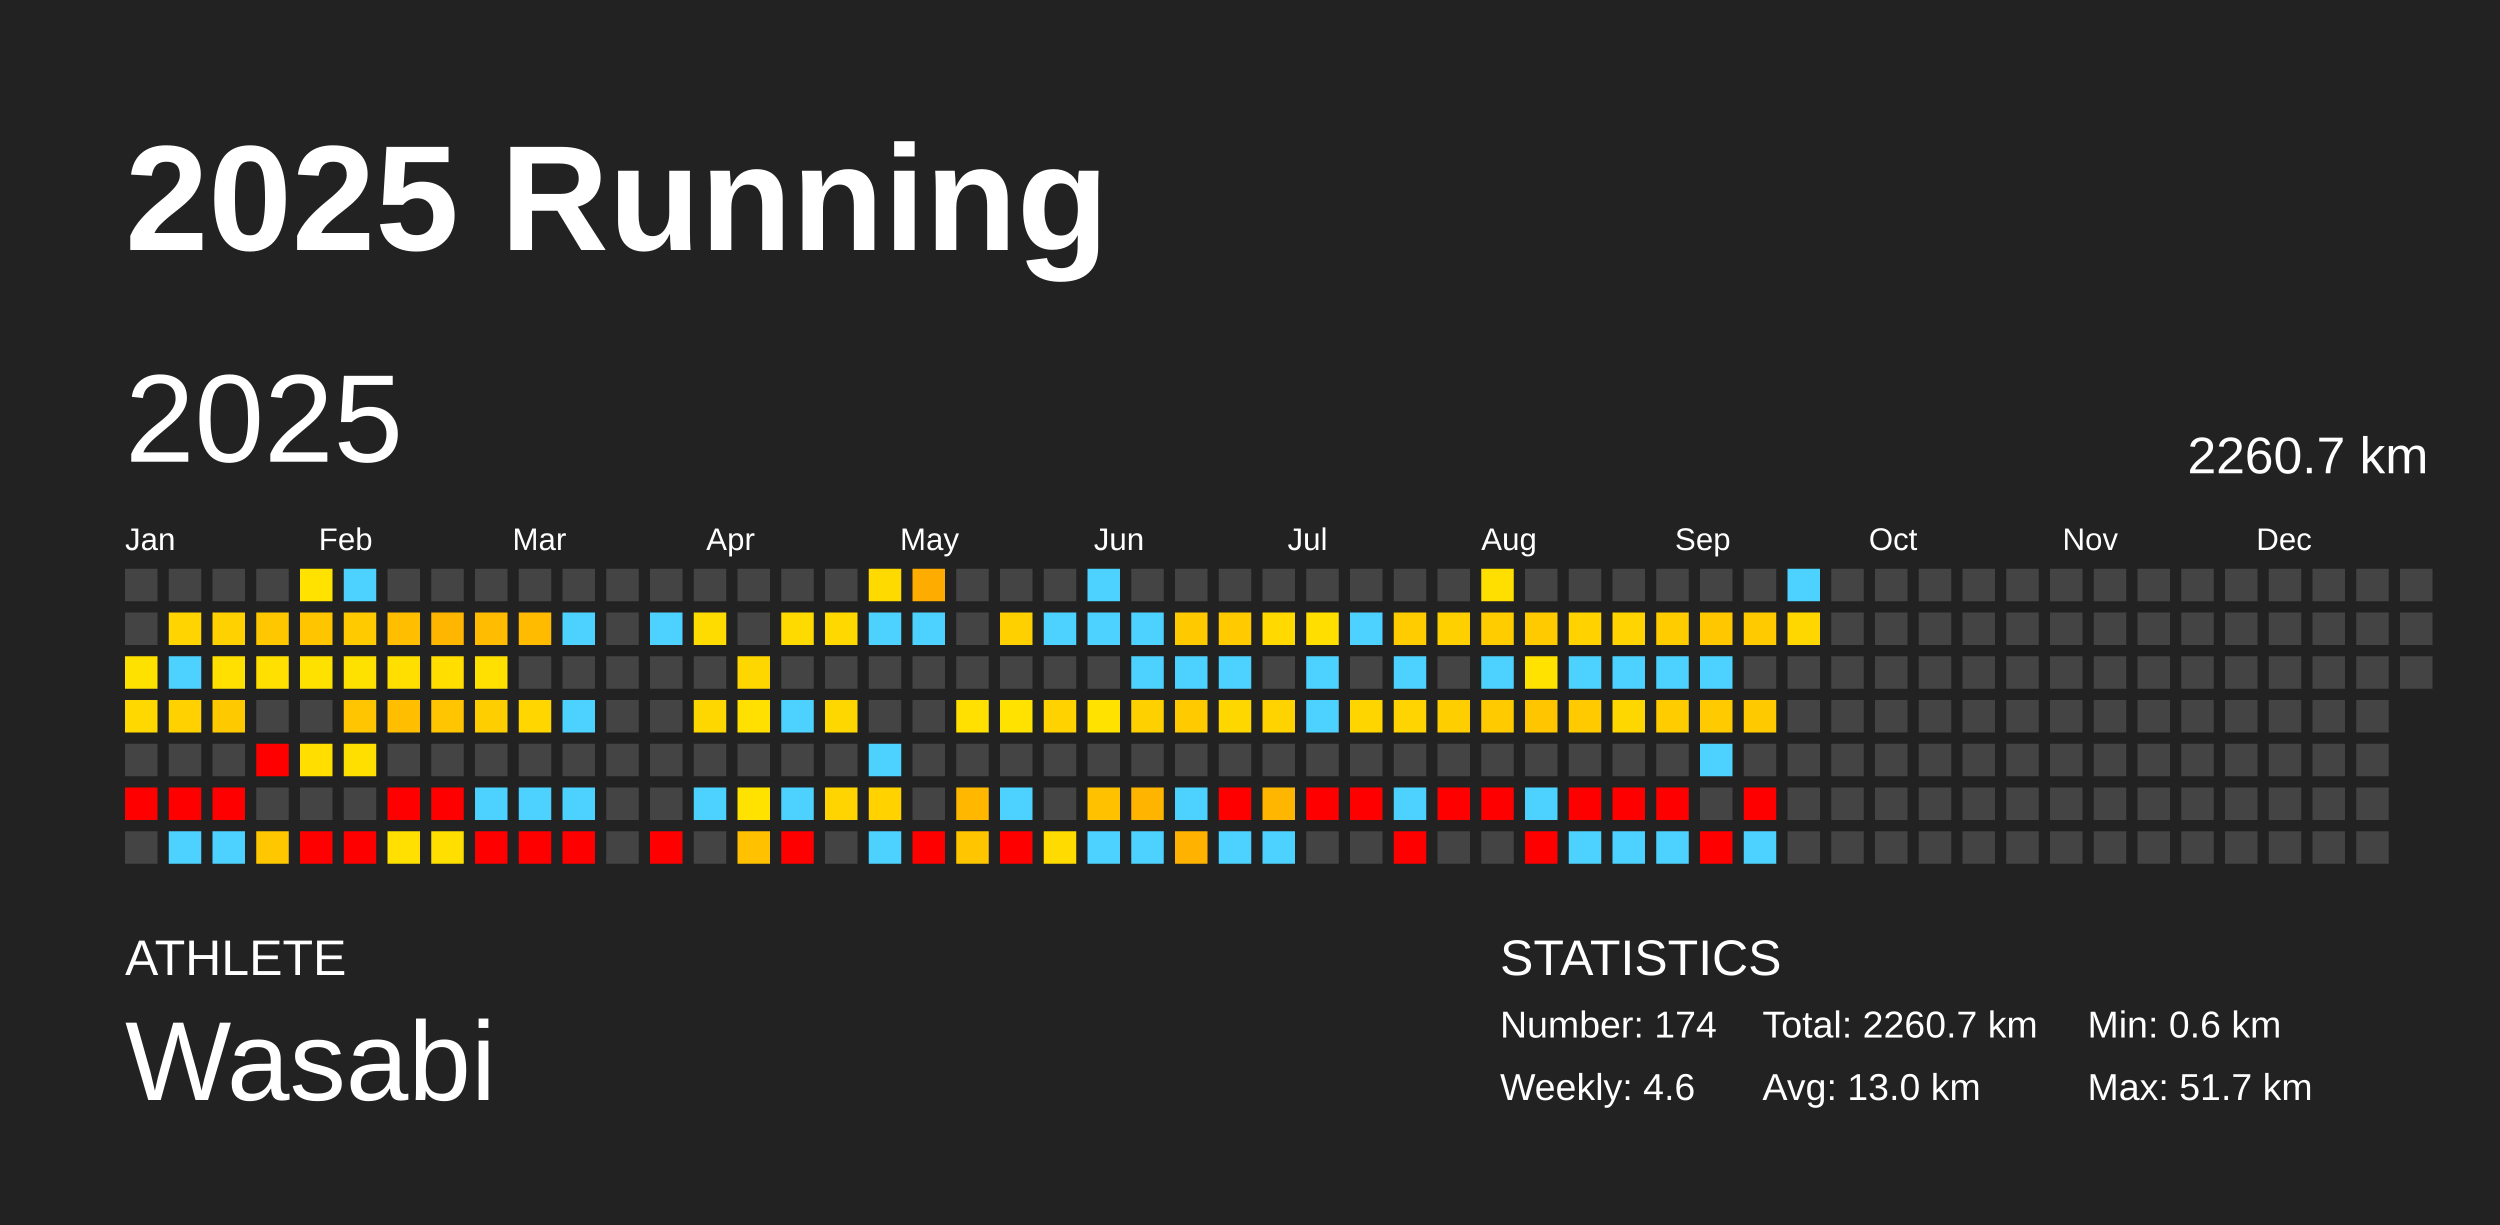
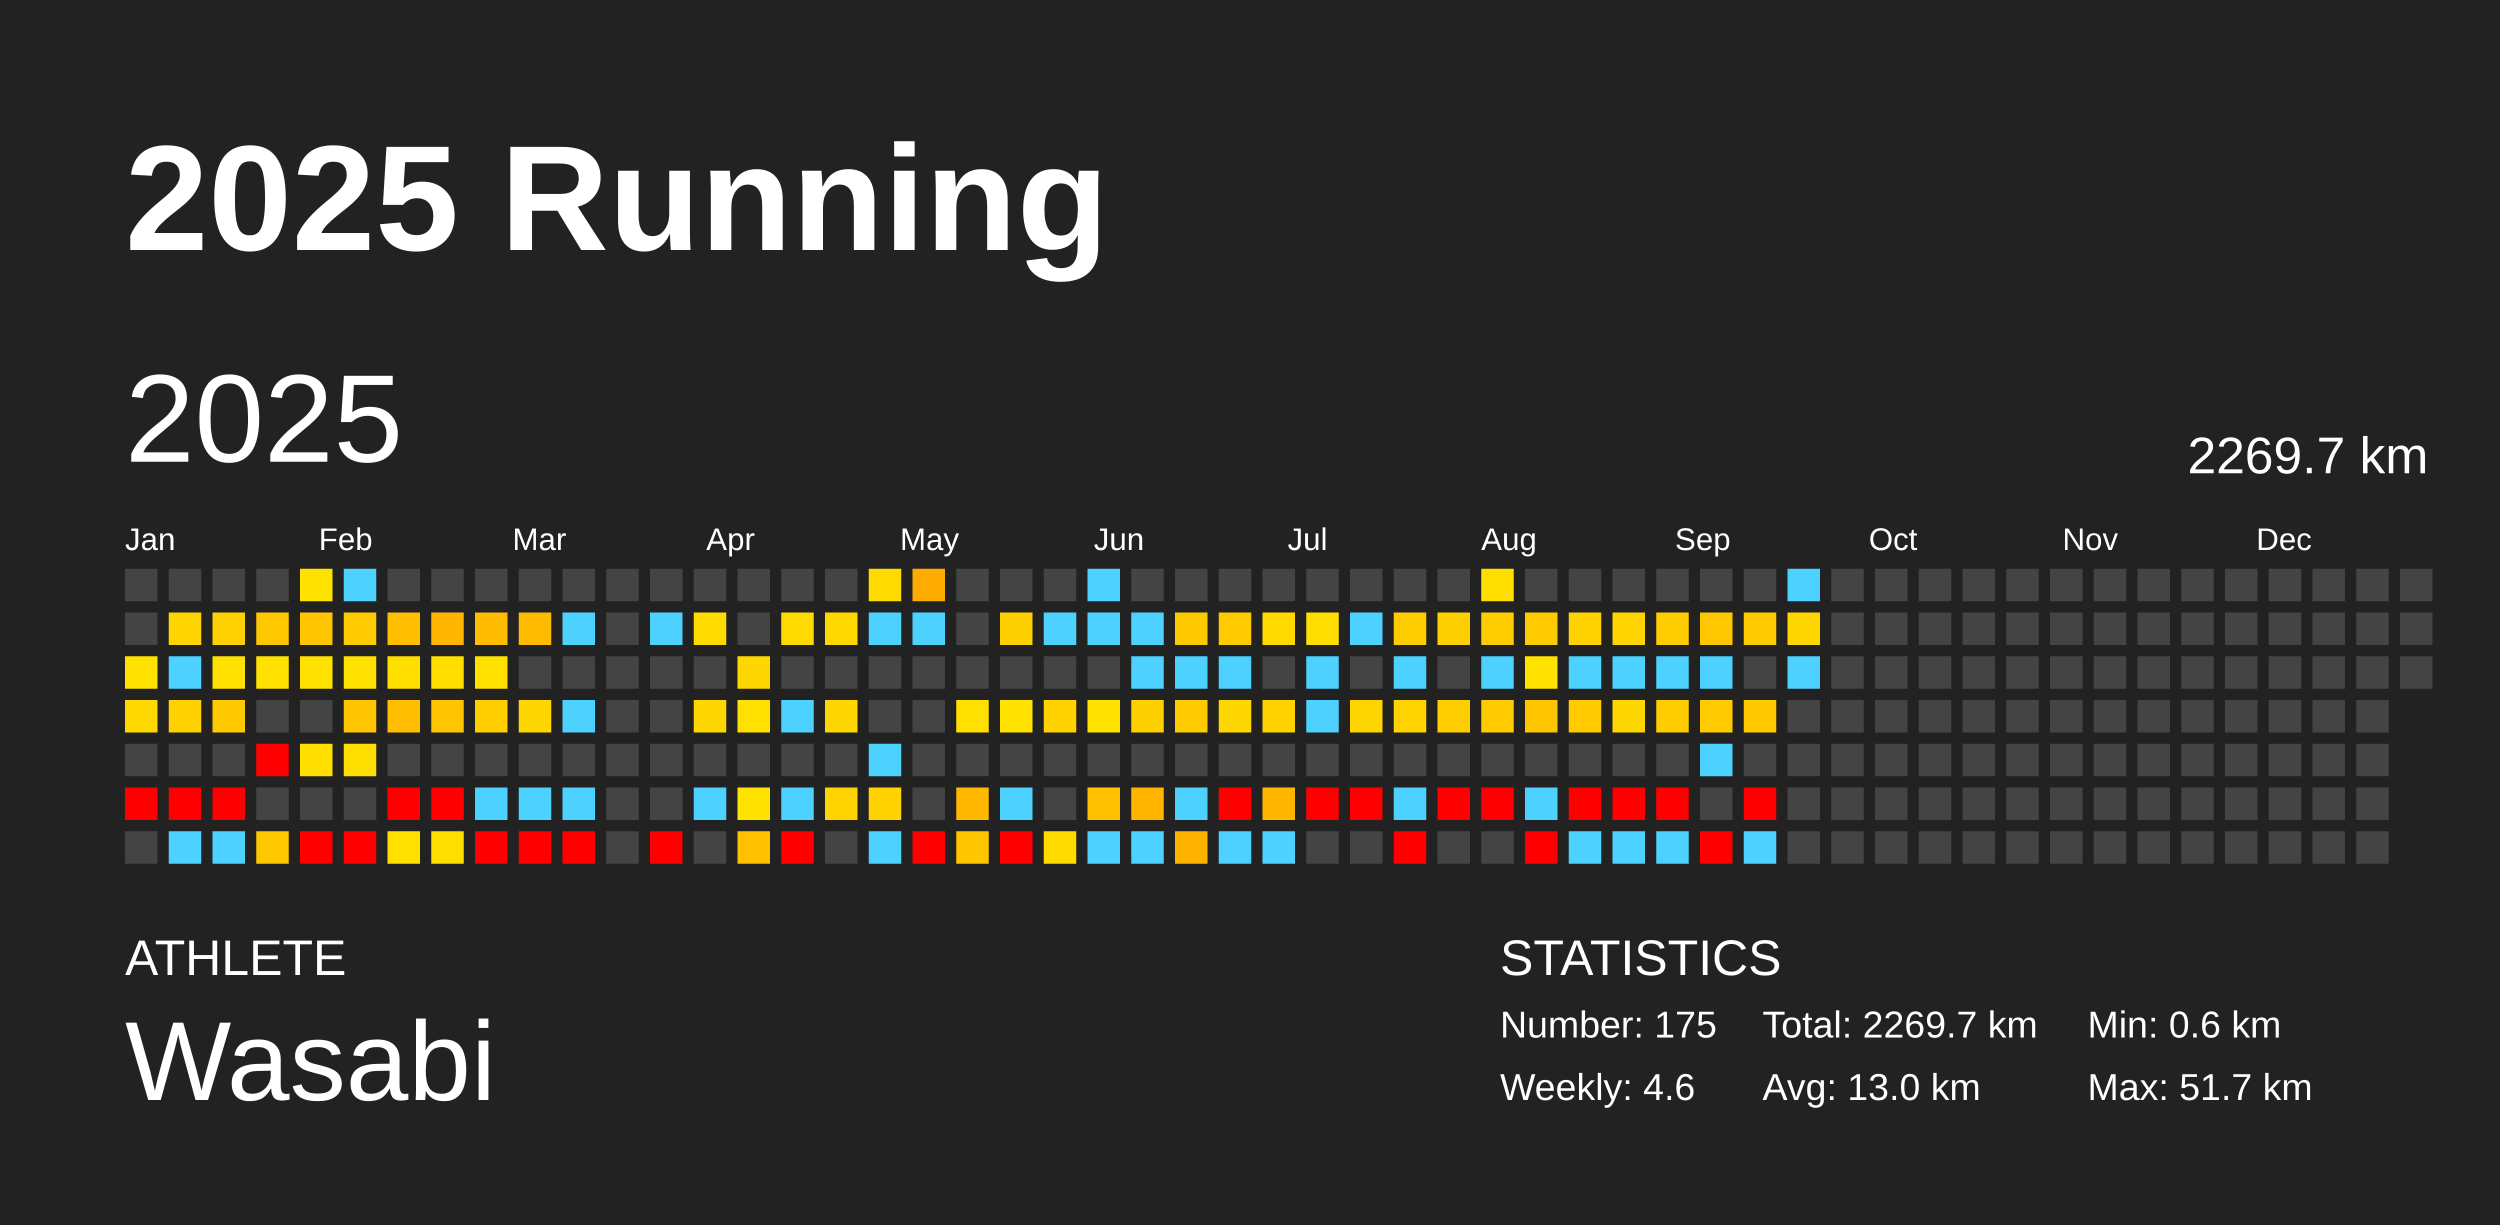
<svg xmlns="http://www.w3.org/2000/svg" baseProfile="full" height="98mm" version="1.1" viewBox="0,0,200,98" width="200mm">
  <defs />
  <rect fill="#222222" height="98" width="200" x="0" y="0" />
  <text fill="#FFFFFF" style="font-size:12px; font-family:Arial; font-weight:bold;" x="10" y="20">2025 Running</text>
  <text fill="#FFFFFF" style="font-size:4px; font-family:Arial" x="10" y="78">ATHLETE</text>
  <text fill="#FFFFFF" style="font-size:9px; font-family:Arial" x="10" y="88">Wasabi</text>
  <text fill="#FFFFFF" style="font-size:4px; font-family:Arial" x="120" y="78">STATISTICS</text>
-   <text fill="#FFFFFF" style="font-size:3px; font-family:Arial" x="120" y="83">Number: 174</text>
+   <text fill="#FFFFFF" style="font-size:3px; font-family:Arial" x="120" y="83">Number: 175</text>
  <text fill="#FFFFFF" style="font-size:3px; font-family:Arial" x="120" y="88">Weekly: 4.6</text>
-   <text fill="#FFFFFF" style="font-size:3px; font-family:Arial" x="141" y="83">Total: 2260.7 km</text>
+   <text fill="#FFFFFF" style="font-size:3px; font-family:Arial" x="141" y="83">Total: 2269.7 km</text>
  <text fill="#FFFFFF" style="font-size:3px; font-family:Arial" x="141" y="88">Avg: 13.0 km</text>
  <text fill="#FFFFFF" style="font-size:3px; font-family:Arial" x="167" y="83">Min: 0.6 km</text>
  <text fill="#FFFFFF" style="font-size:3px; font-family:Arial" x="167" y="88">Max: 51.7 km</text>
  <text dominant-baseline="hanging" fill="#FFFFFF" style="font-size:10.0px; font-family:Arial;" x="10" y="30">2025</text>
-   <text dominant-baseline="hanging" fill="#FFFFFF" style="font-size:4.125px; font-family:Arial;" x="175" y="35">2260.7 km</text>
+   <text dominant-baseline="hanging" fill="#FFFFFF" style="font-size:4.125px; font-family:Arial;" x="175" y="35">2269.7 km</text>
  <text fill="#FFFFFF" style="font-size:2.5px; font-family:Arial" x="10.0" y="44">Jan</text>
  <text fill="#FFFFFF" style="font-size:2.5px; font-family:Arial" x="25.5" y="44">Feb</text>
  <text fill="#FFFFFF" style="font-size:2.5px; font-family:Arial" x="41.0" y="44">Mar</text>
  <text fill="#FFFFFF" style="font-size:2.5px; font-family:Arial" x="56.5" y="44">Apr</text>
  <text fill="#FFFFFF" style="font-size:2.5px; font-family:Arial" x="72.0" y="44">May</text>
  <text fill="#FFFFFF" style="font-size:2.5px; font-family:Arial" x="87.5" y="44">Jun</text>
  <text fill="#FFFFFF" style="font-size:2.5px; font-family:Arial" x="103.0" y="44">Jul</text>
  <text fill="#FFFFFF" style="font-size:2.5px; font-family:Arial" x="118.5" y="44">Aug</text>
  <text fill="#FFFFFF" style="font-size:2.5px; font-family:Arial" x="134.0" y="44">Sep</text>
  <text fill="#FFFFFF" style="font-size:2.5px; font-family:Arial" x="149.5" y="44">Oct</text>
  <text fill="#FFFFFF" style="font-size:2.5px; font-family:Arial" x="165.0" y="44">Nov</text>
  <text fill="#FFFFFF" style="font-size:2.5px; font-family:Arial" x="180.5" y="44">Dec</text>
  <rect fill="#444444" height="2.6" width="2.6" x="10.0" y="45.5" />
  <rect fill="#444444" height="2.6" width="2.6" x="10.0" y="49.0" />
  <rect fill="#ffe100" height="2.6" width="2.6" x="10.0" y="52.5" />
  <rect fill="#ffd800" height="2.6" width="2.6" x="10.0" y="56.0" />
  <rect fill="#444444" height="2.6" width="2.6" x="10.0" y="59.5" />
  <rect fill="red" height="2.6" width="2.6" x="10.0" y="63.0" />
  <rect fill="#444444" height="2.6" width="2.6" x="10.0" y="66.5" />
  <rect fill="#444444" height="2.6" width="2.6" x="13.5" y="45.5" />
  <rect fill="#ffd400" height="2.6" width="2.6" x="13.5" y="49.0" />
  <rect fill="#4dd2ff" height="2.6" width="2.6" x="13.5" y="52.5" />
  <rect fill="#ffd100" height="2.6" width="2.6" x="13.5" y="56.0" />
  <rect fill="#444444" height="2.6" width="2.6" x="13.5" y="59.5" />
  <rect fill="red" height="2.6" width="2.6" x="13.5" y="63.0" />
  <rect fill="#4dd2ff" height="2.6" width="2.6" x="13.5" y="66.5" />
  <rect fill="#444444" height="2.6" width="2.6" x="17.0" y="45.5" />
  <rect fill="#ffd100" height="2.6" width="2.6" x="17.0" y="49.0" />
  <rect fill="#ffe000" height="2.6" width="2.6" x="17.0" y="52.5" />
  <rect fill="#ffc900" height="2.6" width="2.6" x="17.0" y="56.0" />
  <rect fill="#444444" height="2.6" width="2.6" x="17.0" y="59.5" />
  <rect fill="red" height="2.6" width="2.6" x="17.0" y="63.0" />
  <rect fill="#4dd2ff" height="2.6" width="2.6" x="17.0" y="66.5" />
  <rect fill="#444444" height="2.6" width="2.6" x="20.5" y="45.5" />
  <rect fill="#ffc700" height="2.6" width="2.6" x="20.5" y="49.0" />
  <rect fill="#ffe000" height="2.6" width="2.6" x="20.5" y="52.5" />
  <rect fill="#444444" height="2.6" width="2.6" x="20.5" y="56.0" />
  <rect fill="red" height="2.6" width="2.6" x="20.5" y="59.5" />
  <rect fill="#444444" height="2.6" width="2.6" x="20.5" y="63.0" />
  <rect fill="#ffc700" height="2.6" width="2.6" x="20.5" y="66.5" />
  <rect fill="#ffe200" height="2.6" width="2.6" x="24.0" y="45.5" />
  <rect fill="#ffc600" height="2.6" width="2.6" x="24.0" y="49.0" />
  <rect fill="#ffe100" height="2.6" width="2.6" x="24.0" y="52.5" />
  <rect fill="#444444" height="2.6" width="2.6" x="24.0" y="56.0" />
  <rect fill="#ffde00" height="2.6" width="2.6" x="24.0" y="59.5" />
  <rect fill="#444444" height="2.6" width="2.6" x="24.0" y="63.0" />
  <rect fill="red" height="2.6" width="2.6" x="24.0" y="66.5" />
  <rect fill="#4dd2ff" height="2.6" width="2.6" x="27.5" y="45.5" />
  <rect fill="#ffca00" height="2.6" width="2.6" x="27.5" y="49.0" />
  <rect fill="#ffe100" height="2.6" width="2.6" x="27.5" y="52.5" />
  <rect fill="#ffc500" height="2.6" width="2.6" x="27.5" y="56.0" />
  <rect fill="#ffdf00" height="2.6" width="2.6" x="27.5" y="59.5" />
  <rect fill="#444444" height="2.6" width="2.6" x="27.5" y="63.0" />
  <rect fill="red" height="2.6" width="2.6" x="27.5" y="66.5" />
  <rect fill="#444444" height="2.6" width="2.6" x="31.0" y="45.5" />
  <rect fill="#ffbe00" height="2.6" width="2.6" x="31.0" y="49.0" />
  <rect fill="#ffdf00" height="2.6" width="2.6" x="31.0" y="52.5" />
  <rect fill="#ffbe00" height="2.6" width="2.6" x="31.0" y="56.0" />
  <rect fill="#444444" height="2.6" width="2.6" x="31.0" y="59.5" />
  <rect fill="red" height="2.6" width="2.6" x="31.0" y="63.0" />
  <rect fill="#ffe000" height="2.6" width="2.6" x="31.0" y="66.5" />
  <rect fill="#444444" height="2.6" width="2.6" x="34.5" y="45.5" />
  <rect fill="#ffb600" height="2.6" width="2.6" x="34.5" y="49.0" />
  <rect fill="#ffde00" height="2.6" width="2.6" x="34.5" y="52.5" />
  <rect fill="#ffc500" height="2.6" width="2.6" x="34.5" y="56.0" />
  <rect fill="#444444" height="2.6" width="2.6" x="34.5" y="59.5" />
  <rect fill="red" height="2.6" width="2.6" x="34.5" y="63.0" />
  <rect fill="#ffdf00" height="2.6" width="2.6" x="34.5" y="66.5" />
  <rect fill="#444444" height="2.6" width="2.6" x="38.0" y="45.5" />
  <rect fill="#ffbc00" height="2.6" width="2.6" x="38.0" y="49.0" />
  <rect fill="#ffe000" height="2.6" width="2.6" x="38.0" y="52.5" />
  <rect fill="#ffce00" height="2.6" width="2.6" x="38.0" y="56.0" />
  <rect fill="#444444" height="2.6" width="2.6" x="38.0" y="59.5" />
  <rect fill="#4dd2ff" height="2.6" width="2.6" x="38.0" y="63.0" />
  <rect fill="red" height="2.6" width="2.6" x="38.0" y="66.5" />
  <rect fill="#444444" height="2.6" width="2.6" x="41.5" y="45.5" />
  <rect fill="#ffbb00" height="2.6" width="2.6" x="41.5" y="49.0" />
  <rect fill="#444444" height="2.6" width="2.6" x="41.5" y="52.5" />
  <rect fill="#ffd600" height="2.6" width="2.6" x="41.5" y="56.0" />
  <rect fill="#444444" height="2.6" width="2.6" x="41.5" y="59.5" />
  <rect fill="#4dd2ff" height="2.6" width="2.6" x="41.5" y="63.0" />
  <rect fill="red" height="2.6" width="2.6" x="41.5" y="66.5" />
  <rect fill="#444444" height="2.6" width="2.6" x="45.0" y="45.5" />
  <rect fill="#4dd2ff" height="2.6" width="2.6" x="45.0" y="49.0" />
  <rect fill="#444444" height="2.6" width="2.6" x="45.0" y="52.5" />
  <rect fill="#4dd2ff" height="2.6" width="2.6" x="45.0" y="56.0" />
  <rect fill="#444444" height="2.6" width="2.6" x="45.0" y="59.5" />
  <rect fill="#4dd2ff" height="2.6" width="2.6" x="45.0" y="63.0" />
  <rect fill="red" height="2.6" width="2.6" x="45.0" y="66.5" />
  <rect fill="#444444" height="2.6" width="2.6" x="48.5" y="45.5" />
  <rect fill="#444444" height="2.6" width="2.6" x="48.5" y="49.0" />
  <rect fill="#444444" height="2.6" width="2.6" x="48.5" y="52.5" />
  <rect fill="#444444" height="2.6" width="2.6" x="48.5" y="56.0" />
  <rect fill="#444444" height="2.6" width="2.6" x="48.5" y="59.5" />
  <rect fill="#444444" height="2.6" width="2.6" x="48.5" y="63.0" />
  <rect fill="#444444" height="2.6" width="2.6" x="48.5" y="66.5" />
  <rect fill="#444444" height="2.6" width="2.6" x="52.0" y="45.5" />
  <rect fill="#4dd2ff" height="2.6" width="2.6" x="52.0" y="49.0" />
  <rect fill="#444444" height="2.6" width="2.6" x="52.0" y="52.5" />
  <rect fill="#444444" height="2.6" width="2.6" x="52.0" y="56.0" />
  <rect fill="#444444" height="2.6" width="2.6" x="52.0" y="59.5" />
  <rect fill="#444444" height="2.6" width="2.6" x="52.0" y="63.0" />
  <rect fill="red" height="2.6" width="2.6" x="52.0" y="66.5" />
  <rect fill="#444444" height="2.6" width="2.6" x="55.5" y="45.5" />
  <rect fill="#ffdc00" height="2.6" width="2.6" x="55.5" y="49.0" />
  <rect fill="#444444" height="2.6" width="2.6" x="55.5" y="52.5" />
  <rect fill="#ffd700" height="2.6" width="2.6" x="55.5" y="56.0" />
  <rect fill="#444444" height="2.6" width="2.6" x="55.5" y="59.5" />
  <rect fill="#4dd2ff" height="2.6" width="2.6" x="55.5" y="63.0" />
  <rect fill="#444444" height="2.6" width="2.6" x="55.5" y="66.5" />
  <rect fill="#444444" height="2.6" width="2.6" x="59.0" y="45.5" />
  <rect fill="#444444" height="2.6" width="2.6" x="59.0" y="49.0" />
  <rect fill="#ffd700" height="2.6" width="2.6" x="59.0" y="52.5" />
  <rect fill="#ffe000" height="2.6" width="2.6" x="59.0" y="56.0" />
  <rect fill="#444444" height="2.6" width="2.6" x="59.0" y="59.5" />
  <rect fill="#ffe200" height="2.6" width="2.6" x="59.0" y="63.0" />
  <rect fill="#ffc100" height="2.6" width="2.6" x="59.0" y="66.5" />
  <rect fill="#444444" height="2.6" width="2.6" x="62.5" y="45.5" />
  <rect fill="#ffda00" height="2.6" width="2.6" x="62.5" y="49.0" />
  <rect fill="#444444" height="2.6" width="2.6" x="62.5" y="52.5" />
  <rect fill="#4dd2ff" height="2.6" width="2.6" x="62.5" y="56.0" />
  <rect fill="#444444" height="2.6" width="2.6" x="62.5" y="59.5" />
  <rect fill="#4dd2ff" height="2.6" width="2.6" x="62.5" y="63.0" />
  <rect fill="red" height="2.6" width="2.6" x="62.5" y="66.5" />
  <rect fill="#444444" height="2.6" width="2.6" x="66.0" y="45.5" />
  <rect fill="#ffd800" height="2.6" width="2.6" x="66.0" y="49.0" />
  <rect fill="#444444" height="2.6" width="2.6" x="66.0" y="52.5" />
  <rect fill="#ffd700" height="2.6" width="2.6" x="66.0" y="56.0" />
  <rect fill="#444444" height="2.6" width="2.6" x="66.0" y="59.5" />
  <rect fill="#ffd400" height="2.6" width="2.6" x="66.0" y="63.0" />
  <rect fill="#444444" height="2.6" width="2.6" x="66.0" y="66.5" />
  <rect fill="#ffda00" height="2.6" width="2.6" x="69.5" y="45.5" />
  <rect fill="#4dd2ff" height="2.6" width="2.6" x="69.5" y="49.0" />
  <rect fill="#444444" height="2.6" width="2.6" x="69.5" y="52.5" />
  <rect fill="#444444" height="2.6" width="2.6" x="69.5" y="56.0" />
  <rect fill="#4dd2ff" height="2.6" width="2.6" x="69.5" y="59.5" />
  <rect fill="#ffd200" height="2.6" width="2.6" x="69.5" y="63.0" />
  <rect fill="#4dd2ff" height="2.6" width="2.6" x="69.5" y="66.5" />
  <rect fill="#ffac00" height="2.6" width="2.6" x="73.0" y="45.5" />
  <rect fill="#4dd2ff" height="2.6" width="2.6" x="73.0" y="49.0" />
  <rect fill="#444444" height="2.6" width="2.6" x="73.0" y="52.5" />
  <rect fill="#444444" height="2.6" width="2.6" x="73.0" y="56.0" />
  <rect fill="#444444" height="2.6" width="2.6" x="73.0" y="59.5" />
  <rect fill="#444444" height="2.6" width="2.6" x="73.0" y="63.0" />
  <rect fill="red" height="2.6" width="2.6" x="73.0" y="66.5" />
  <rect fill="#444444" height="2.6" width="2.6" x="76.5" y="45.5" />
  <rect fill="#444444" height="2.6" width="2.6" x="76.5" y="49.0" />
  <rect fill="#444444" height="2.6" width="2.6" x="76.5" y="52.5" />
  <rect fill="#ffe000" height="2.6" width="2.6" x="76.5" y="56.0" />
  <rect fill="#444444" height="2.6" width="2.6" x="76.5" y="59.5" />
  <rect fill="#ffb700" height="2.6" width="2.6" x="76.5" y="63.0" />
  <rect fill="#ffc600" height="2.6" width="2.6" x="76.5" y="66.5" />
  <rect fill="#444444" height="2.6" width="2.6" x="80.0" y="45.5" />
  <rect fill="#ffd000" height="2.6" width="2.6" x="80.0" y="49.0" />
  <rect fill="#444444" height="2.6" width="2.6" x="80.0" y="52.5" />
  <rect fill="#ffe200" height="2.6" width="2.6" x="80.0" y="56.0" />
  <rect fill="#444444" height="2.6" width="2.6" x="80.0" y="59.5" />
  <rect fill="#4dd2ff" height="2.6" width="2.6" x="80.0" y="63.0" />
  <rect fill="red" height="2.6" width="2.6" x="80.0" y="66.5" />
  <rect fill="#444444" height="2.6" width="2.6" x="83.5" y="45.5" />
  <rect fill="#4dd2ff" height="2.6" width="2.6" x="83.5" y="49.0" />
  <rect fill="#444444" height="2.6" width="2.6" x="83.5" y="52.5" />
  <rect fill="#ffd200" height="2.6" width="2.6" x="83.5" y="56.0" />
  <rect fill="#444444" height="2.6" width="2.6" x="83.5" y="59.5" />
  <rect fill="#444444" height="2.6" width="2.6" x="83.5" y="63.0" />
  <rect fill="#ffdb00" height="2.6" width="2.6" x="83.5" y="66.5" />
  <rect fill="#4dd2ff" height="2.6" width="2.6" x="87.0" y="45.5" />
  <rect fill="#4dd2ff" height="2.6" width="2.6" x="87.0" y="49.0" />
  <rect fill="#444444" height="2.6" width="2.6" x="87.0" y="52.5" />
  <rect fill="#ffe200" height="2.6" width="2.6" x="87.0" y="56.0" />
  <rect fill="#444444" height="2.6" width="2.6" x="87.0" y="59.5" />
  <rect fill="#ffc100" height="2.6" width="2.6" x="87.0" y="63.0" />
  <rect fill="#4dd2ff" height="2.6" width="2.6" x="87.0" y="66.5" />
  <rect fill="#444444" height="2.6" width="2.6" x="90.5" y="45.5" />
  <rect fill="#4dd2ff" height="2.6" width="2.6" x="90.5" y="49.0" />
  <rect fill="#4dd2ff" height="2.6" width="2.6" x="90.5" y="52.5" />
  <rect fill="#ffd000" height="2.6" width="2.6" x="90.5" y="56.0" />
  <rect fill="#444444" height="2.6" width="2.6" x="90.5" y="59.5" />
  <rect fill="#ffb400" height="2.6" width="2.6" x="90.5" y="63.0" />
  <rect fill="#4dd2ff" height="2.6" width="2.6" x="90.5" y="66.5" />
  <rect fill="#444444" height="2.6" width="2.6" x="94.0" y="45.5" />
  <rect fill="#ffc900" height="2.6" width="2.6" x="94.0" y="49.0" />
  <rect fill="#4dd2ff" height="2.6" width="2.6" x="94.0" y="52.5" />
  <rect fill="#ffcb00" height="2.6" width="2.6" x="94.0" y="56.0" />
  <rect fill="#444444" height="2.6" width="2.6" x="94.0" y="59.5" />
  <rect fill="#4dd2ff" height="2.6" width="2.6" x="94.0" y="63.0" />
  <rect fill="#ffb300" height="2.6" width="2.6" x="94.0" y="66.5" />
  <rect fill="#444444" height="2.6" width="2.6" x="97.5" y="45.5" />
  <rect fill="#ffca00" height="2.6" width="2.6" x="97.5" y="49.0" />
  <rect fill="#4dd2ff" height="2.6" width="2.6" x="97.5" y="52.5" />
  <rect fill="#ffd700" height="2.6" width="2.6" x="97.5" y="56.0" />
  <rect fill="#444444" height="2.6" width="2.6" x="97.5" y="59.5" />
  <rect fill="red" height="2.6" width="2.6" x="97.5" y="63.0" />
  <rect fill="#4dd2ff" height="2.6" width="2.6" x="97.5" y="66.5" />
  <rect fill="#444444" height="2.6" width="2.6" x="101.0" y="45.5" />
  <rect fill="#ffd900" height="2.6" width="2.6" x="101.0" y="49.0" />
  <rect fill="#444444" height="2.6" width="2.6" x="101.0" y="52.5" />
  <rect fill="#ffd300" height="2.6" width="2.6" x="101.0" y="56.0" />
  <rect fill="#444444" height="2.6" width="2.6" x="101.0" y="59.5" />
  <rect fill="#ffb600" height="2.6" width="2.6" x="101.0" y="63.0" />
  <rect fill="#4dd2ff" height="2.6" width="2.6" x="101.0" y="66.5" />
  <rect fill="#444444" height="2.6" width="2.6" x="104.5" y="45.5" />
  <rect fill="#ffde00" height="2.6" width="2.6" x="104.5" y="49.0" />
  <rect fill="#4dd2ff" height="2.6" width="2.6" x="104.5" y="52.5" />
  <rect fill="#4dd2ff" height="2.6" width="2.6" x="104.5" y="56.0" />
  <rect fill="#444444" height="2.6" width="2.6" x="104.5" y="59.5" />
  <rect fill="red" height="2.6" width="2.6" x="104.5" y="63.0" />
  <rect fill="#444444" height="2.6" width="2.6" x="104.5" y="66.5" />
  <rect fill="#444444" height="2.6" width="2.6" x="108.0" y="45.5" />
  <rect fill="#4dd2ff" height="2.6" width="2.6" x="108.0" y="49.0" />
  <rect fill="#444444" height="2.6" width="2.6" x="108.0" y="52.5" />
  <rect fill="#ffd500" height="2.6" width="2.6" x="108.0" y="56.0" />
  <rect fill="#444444" height="2.6" width="2.6" x="108.0" y="59.5" />
  <rect fill="red" height="2.6" width="2.6" x="108.0" y="63.0" />
  <rect fill="#444444" height="2.6" width="2.6" x="108.0" y="66.5" />
  <rect fill="#444444" height="2.6" width="2.6" x="111.5" y="45.5" />
  <rect fill="#ffcc00" height="2.6" width="2.6" x="111.5" y="49.0" />
  <rect fill="#4dd2ff" height="2.6" width="2.6" x="111.5" y="52.5" />
  <rect fill="#ffd400" height="2.6" width="2.6" x="111.5" y="56.0" />
  <rect fill="#444444" height="2.6" width="2.6" x="111.5" y="59.5" />
  <rect fill="#4dd2ff" height="2.6" width="2.6" x="111.5" y="63.0" />
  <rect fill="red" height="2.6" width="2.6" x="111.5" y="66.5" />
  <rect fill="#444444" height="2.6" width="2.6" x="115.0" y="45.5" />
  <rect fill="#ffd000" height="2.6" width="2.6" x="115.0" y="49.0" />
  <rect fill="#444444" height="2.6" width="2.6" x="115.0" y="52.5" />
  <rect fill="#ffce00" height="2.6" width="2.6" x="115.0" y="56.0" />
  <rect fill="#444444" height="2.6" width="2.6" x="115.0" y="59.5" />
  <rect fill="red" height="2.6" width="2.6" x="115.0" y="63.0" />
  <rect fill="#444444" height="2.6" width="2.6" x="115.0" y="66.5" />
  <rect fill="#ffdf00" height="2.6" width="2.6" x="118.5" y="45.5" />
  <rect fill="#ffcc00" height="2.6" width="2.6" x="118.5" y="49.0" />
  <rect fill="#4dd2ff" height="2.6" width="2.6" x="118.5" y="52.5" />
  <rect fill="#ffca00" height="2.6" width="2.6" x="118.5" y="56.0" />
  <rect fill="#444444" height="2.6" width="2.6" x="118.5" y="59.5" />
  <rect fill="red" height="2.6" width="2.6" x="118.5" y="63.0" />
  <rect fill="#444444" height="2.6" width="2.6" x="118.5" y="66.5" />
  <rect fill="#444444" height="2.6" width="2.6" x="122.0" y="45.5" />
  <rect fill="#ffcb00" height="2.6" width="2.6" x="122.0" y="49.0" />
  <rect fill="#ffe200" height="2.6" width="2.6" x="122.0" y="52.5" />
  <rect fill="#ffc600" height="2.6" width="2.6" x="122.0" y="56.0" />
  <rect fill="#444444" height="2.6" width="2.6" x="122.0" y="59.5" />
  <rect fill="#4dd2ff" height="2.6" width="2.6" x="122.0" y="63.0" />
  <rect fill="red" height="2.6" width="2.6" x="122.0" y="66.5" />
  <rect fill="#444444" height="2.6" width="2.6" x="125.5" y="45.5" />
  <rect fill="#ffd200" height="2.6" width="2.6" x="125.5" y="49.0" />
  <rect fill="#4dd2ff" height="2.6" width="2.6" x="125.5" y="52.5" />
  <rect fill="#ffca00" height="2.6" width="2.6" x="125.5" y="56.0" />
  <rect fill="#444444" height="2.6" width="2.6" x="125.5" y="59.5" />
  <rect fill="red" height="2.6" width="2.6" x="125.5" y="63.0" />
  <rect fill="#4dd2ff" height="2.6" width="2.6" x="125.5" y="66.5" />
  <rect fill="#444444" height="2.6" width="2.6" x="129.0" y="45.5" />
  <rect fill="#ffd400" height="2.6" width="2.6" x="129.0" y="49.0" />
  <rect fill="#4dd2ff" height="2.6" width="2.6" x="129.0" y="52.5" />
  <rect fill="#ffd700" height="2.6" width="2.6" x="129.0" y="56.0" />
  <rect fill="#444444" height="2.6" width="2.6" x="129.0" y="59.5" />
  <rect fill="red" height="2.6" width="2.6" x="129.0" y="63.0" />
  <rect fill="#4dd2ff" height="2.6" width="2.6" x="129.0" y="66.5" />
  <rect fill="#444444" height="2.6" width="2.6" x="132.5" y="45.5" />
  <rect fill="#ffcc00" height="2.6" width="2.6" x="132.5" y="49.0" />
  <rect fill="#4dd2ff" height="2.6" width="2.6" x="132.5" y="52.5" />
  <rect fill="#ffcc00" height="2.6" width="2.6" x="132.5" y="56.0" />
  <rect fill="#444444" height="2.6" width="2.6" x="132.5" y="59.5" />
  <rect fill="red" height="2.6" width="2.6" x="132.5" y="63.0" />
  <rect fill="#4dd2ff" height="2.6" width="2.6" x="132.5" y="66.5" />
  <rect fill="#444444" height="2.6" width="2.6" x="136.0" y="45.5" />
  <rect fill="#ffc700" height="2.6" width="2.6" x="136.0" y="49.0" />
  <rect fill="#4dd2ff" height="2.6" width="2.6" x="136.0" y="52.5" />
  <rect fill="#ffca00" height="2.6" width="2.6" x="136.0" y="56.0" />
  <rect fill="#4dd2ff" height="2.6" width="2.6" x="136.0" y="59.5" />
  <rect fill="#444444" height="2.6" width="2.6" x="136.0" y="63.0" />
  <rect fill="red" height="2.6" width="2.6" x="136.0" y="66.5" />
  <rect fill="#444444" height="2.6" width="2.6" x="139.5" y="45.5" />
  <rect fill="#ffcb00" height="2.6" width="2.6" x="139.5" y="49.0" />
  <rect fill="#444444" height="2.6" width="2.6" x="139.5" y="52.5" />
  <rect fill="#ffc900" height="2.6" width="2.6" x="139.5" y="56.0" />
  <rect fill="#444444" height="2.6" width="2.6" x="139.5" y="59.5" />
  <rect fill="red" height="2.6" width="2.6" x="139.5" y="63.0" />
  <rect fill="#4dd2ff" height="2.6" width="2.6" x="139.5" y="66.5" />
  <rect fill="#4dd2ff" height="2.6" width="2.6" x="143.0" y="45.5" />
  <rect fill="#ffd700" height="2.6" width="2.6" x="143.0" y="49.0" />
-   <rect fill="#444444" height="2.6" width="2.6" x="143.0" y="52.5" />
+   <rect fill="#4dd2ff" height="2.6" width="2.6" x="143.0" y="52.5" />
  <rect fill="#444444" height="2.6" width="2.6" x="143.0" y="56.0" />
  <rect fill="#444444" height="2.6" width="2.6" x="143.0" y="59.5" />
  <rect fill="#444444" height="2.6" width="2.6" x="143.0" y="63.0" />
  <rect fill="#444444" height="2.6" width="2.6" x="143.0" y="66.5" />
  <rect fill="#444444" height="2.6" width="2.6" x="146.5" y="45.5" />
  <rect fill="#444444" height="2.6" width="2.6" x="146.5" y="49.0" />
  <rect fill="#444444" height="2.6" width="2.6" x="146.5" y="52.5" />
  <rect fill="#444444" height="2.6" width="2.6" x="146.5" y="56.0" />
  <rect fill="#444444" height="2.6" width="2.6" x="146.5" y="59.5" />
  <rect fill="#444444" height="2.6" width="2.6" x="146.5" y="63.0" />
  <rect fill="#444444" height="2.6" width="2.6" x="146.5" y="66.5" />
  <rect fill="#444444" height="2.6" width="2.6" x="150.0" y="45.5" />
  <rect fill="#444444" height="2.6" width="2.6" x="150.0" y="49.0" />
  <rect fill="#444444" height="2.6" width="2.6" x="150.0" y="52.5" />
  <rect fill="#444444" height="2.6" width="2.6" x="150.0" y="56.0" />
  <rect fill="#444444" height="2.6" width="2.6" x="150.0" y="59.5" />
  <rect fill="#444444" height="2.6" width="2.6" x="150.0" y="63.0" />
  <rect fill="#444444" height="2.6" width="2.6" x="150.0" y="66.5" />
  <rect fill="#444444" height="2.6" width="2.6" x="153.5" y="45.5" />
  <rect fill="#444444" height="2.6" width="2.6" x="153.5" y="49.0" />
  <rect fill="#444444" height="2.6" width="2.6" x="153.5" y="52.5" />
  <rect fill="#444444" height="2.6" width="2.6" x="153.5" y="56.0" />
  <rect fill="#444444" height="2.6" width="2.6" x="153.5" y="59.5" />
  <rect fill="#444444" height="2.6" width="2.6" x="153.5" y="63.0" />
  <rect fill="#444444" height="2.6" width="2.6" x="153.5" y="66.5" />
  <rect fill="#444444" height="2.6" width="2.6" x="157.0" y="45.5" />
  <rect fill="#444444" height="2.6" width="2.6" x="157.0" y="49.0" />
  <rect fill="#444444" height="2.6" width="2.6" x="157.0" y="52.5" />
  <rect fill="#444444" height="2.6" width="2.6" x="157.0" y="56.0" />
  <rect fill="#444444" height="2.6" width="2.6" x="157.0" y="59.5" />
  <rect fill="#444444" height="2.6" width="2.6" x="157.0" y="63.0" />
  <rect fill="#444444" height="2.6" width="2.6" x="157.0" y="66.5" />
  <rect fill="#444444" height="2.6" width="2.6" x="160.5" y="45.5" />
  <rect fill="#444444" height="2.6" width="2.6" x="160.5" y="49.0" />
  <rect fill="#444444" height="2.6" width="2.6" x="160.5" y="52.5" />
  <rect fill="#444444" height="2.6" width="2.6" x="160.5" y="56.0" />
  <rect fill="#444444" height="2.6" width="2.6" x="160.5" y="59.5" />
  <rect fill="#444444" height="2.6" width="2.6" x="160.5" y="63.0" />
  <rect fill="#444444" height="2.6" width="2.6" x="160.5" y="66.5" />
  <rect fill="#444444" height="2.6" width="2.6" x="164.0" y="45.5" />
  <rect fill="#444444" height="2.6" width="2.6" x="164.0" y="49.0" />
  <rect fill="#444444" height="2.6" width="2.6" x="164.0" y="52.5" />
  <rect fill="#444444" height="2.6" width="2.6" x="164.0" y="56.0" />
  <rect fill="#444444" height="2.6" width="2.6" x="164.0" y="59.5" />
  <rect fill="#444444" height="2.6" width="2.6" x="164.0" y="63.0" />
  <rect fill="#444444" height="2.6" width="2.6" x="164.0" y="66.5" />
  <rect fill="#444444" height="2.6" width="2.6" x="167.5" y="45.5" />
  <rect fill="#444444" height="2.6" width="2.6" x="167.5" y="49.0" />
  <rect fill="#444444" height="2.6" width="2.6" x="167.5" y="52.5" />
  <rect fill="#444444" height="2.6" width="2.6" x="167.5" y="56.0" />
  <rect fill="#444444" height="2.6" width="2.6" x="167.5" y="59.5" />
  <rect fill="#444444" height="2.6" width="2.6" x="167.5" y="63.0" />
  <rect fill="#444444" height="2.6" width="2.6" x="167.5" y="66.5" />
  <rect fill="#444444" height="2.6" width="2.6" x="171.0" y="45.5" />
  <rect fill="#444444" height="2.6" width="2.6" x="171.0" y="49.0" />
  <rect fill="#444444" height="2.6" width="2.6" x="171.0" y="52.5" />
  <rect fill="#444444" height="2.6" width="2.6" x="171.0" y="56.0" />
  <rect fill="#444444" height="2.6" width="2.6" x="171.0" y="59.5" />
  <rect fill="#444444" height="2.6" width="2.6" x="171.0" y="63.0" />
  <rect fill="#444444" height="2.6" width="2.6" x="171.0" y="66.5" />
  <rect fill="#444444" height="2.6" width="2.6" x="174.5" y="45.5" />
  <rect fill="#444444" height="2.6" width="2.6" x="174.5" y="49.0" />
  <rect fill="#444444" height="2.6" width="2.6" x="174.5" y="52.5" />
  <rect fill="#444444" height="2.6" width="2.6" x="174.5" y="56.0" />
  <rect fill="#444444" height="2.6" width="2.6" x="174.5" y="59.5" />
  <rect fill="#444444" height="2.6" width="2.6" x="174.5" y="63.0" />
  <rect fill="#444444" height="2.6" width="2.6" x="174.5" y="66.5" />
  <rect fill="#444444" height="2.6" width="2.6" x="178.0" y="45.5" />
  <rect fill="#444444" height="2.6" width="2.6" x="178.0" y="49.0" />
  <rect fill="#444444" height="2.6" width="2.6" x="178.0" y="52.5" />
  <rect fill="#444444" height="2.6" width="2.6" x="178.0" y="56.0" />
  <rect fill="#444444" height="2.6" width="2.6" x="178.0" y="59.5" />
  <rect fill="#444444" height="2.6" width="2.6" x="178.0" y="63.0" />
  <rect fill="#444444" height="2.6" width="2.6" x="178.0" y="66.5" />
  <rect fill="#444444" height="2.6" width="2.6" x="181.5" y="45.5" />
  <rect fill="#444444" height="2.6" width="2.6" x="181.5" y="49.0" />
  <rect fill="#444444" height="2.6" width="2.6" x="181.5" y="52.5" />
  <rect fill="#444444" height="2.6" width="2.6" x="181.5" y="56.0" />
  <rect fill="#444444" height="2.6" width="2.6" x="181.5" y="59.5" />
  <rect fill="#444444" height="2.6" width="2.6" x="181.5" y="63.0" />
  <rect fill="#444444" height="2.6" width="2.6" x="181.5" y="66.5" />
  <rect fill="#444444" height="2.6" width="2.6" x="185.0" y="45.5" />
  <rect fill="#444444" height="2.6" width="2.6" x="185.0" y="49.0" />
  <rect fill="#444444" height="2.6" width="2.6" x="185.0" y="52.5" />
  <rect fill="#444444" height="2.6" width="2.6" x="185.0" y="56.0" />
  <rect fill="#444444" height="2.6" width="2.6" x="185.0" y="59.5" />
  <rect fill="#444444" height="2.6" width="2.6" x="185.0" y="63.0" />
  <rect fill="#444444" height="2.6" width="2.6" x="185.0" y="66.5" />
  <rect fill="#444444" height="2.6" width="2.6" x="188.5" y="45.5" />
  <rect fill="#444444" height="2.6" width="2.6" x="188.5" y="49.0" />
  <rect fill="#444444" height="2.6" width="2.6" x="188.5" y="52.5" />
  <rect fill="#444444" height="2.6" width="2.6" x="188.5" y="56.0" />
  <rect fill="#444444" height="2.6" width="2.6" x="188.5" y="59.5" />
  <rect fill="#444444" height="2.6" width="2.6" x="188.5" y="63.0" />
  <rect fill="#444444" height="2.6" width="2.6" x="188.5" y="66.5" />
  <rect fill="#444444" height="2.6" width="2.6" x="192.0" y="45.5" />
  <rect fill="#444444" height="2.6" width="2.6" x="192.0" y="49.0" />
  <rect fill="#444444" height="2.6" width="2.6" x="192.0" y="52.5" />
</svg>
